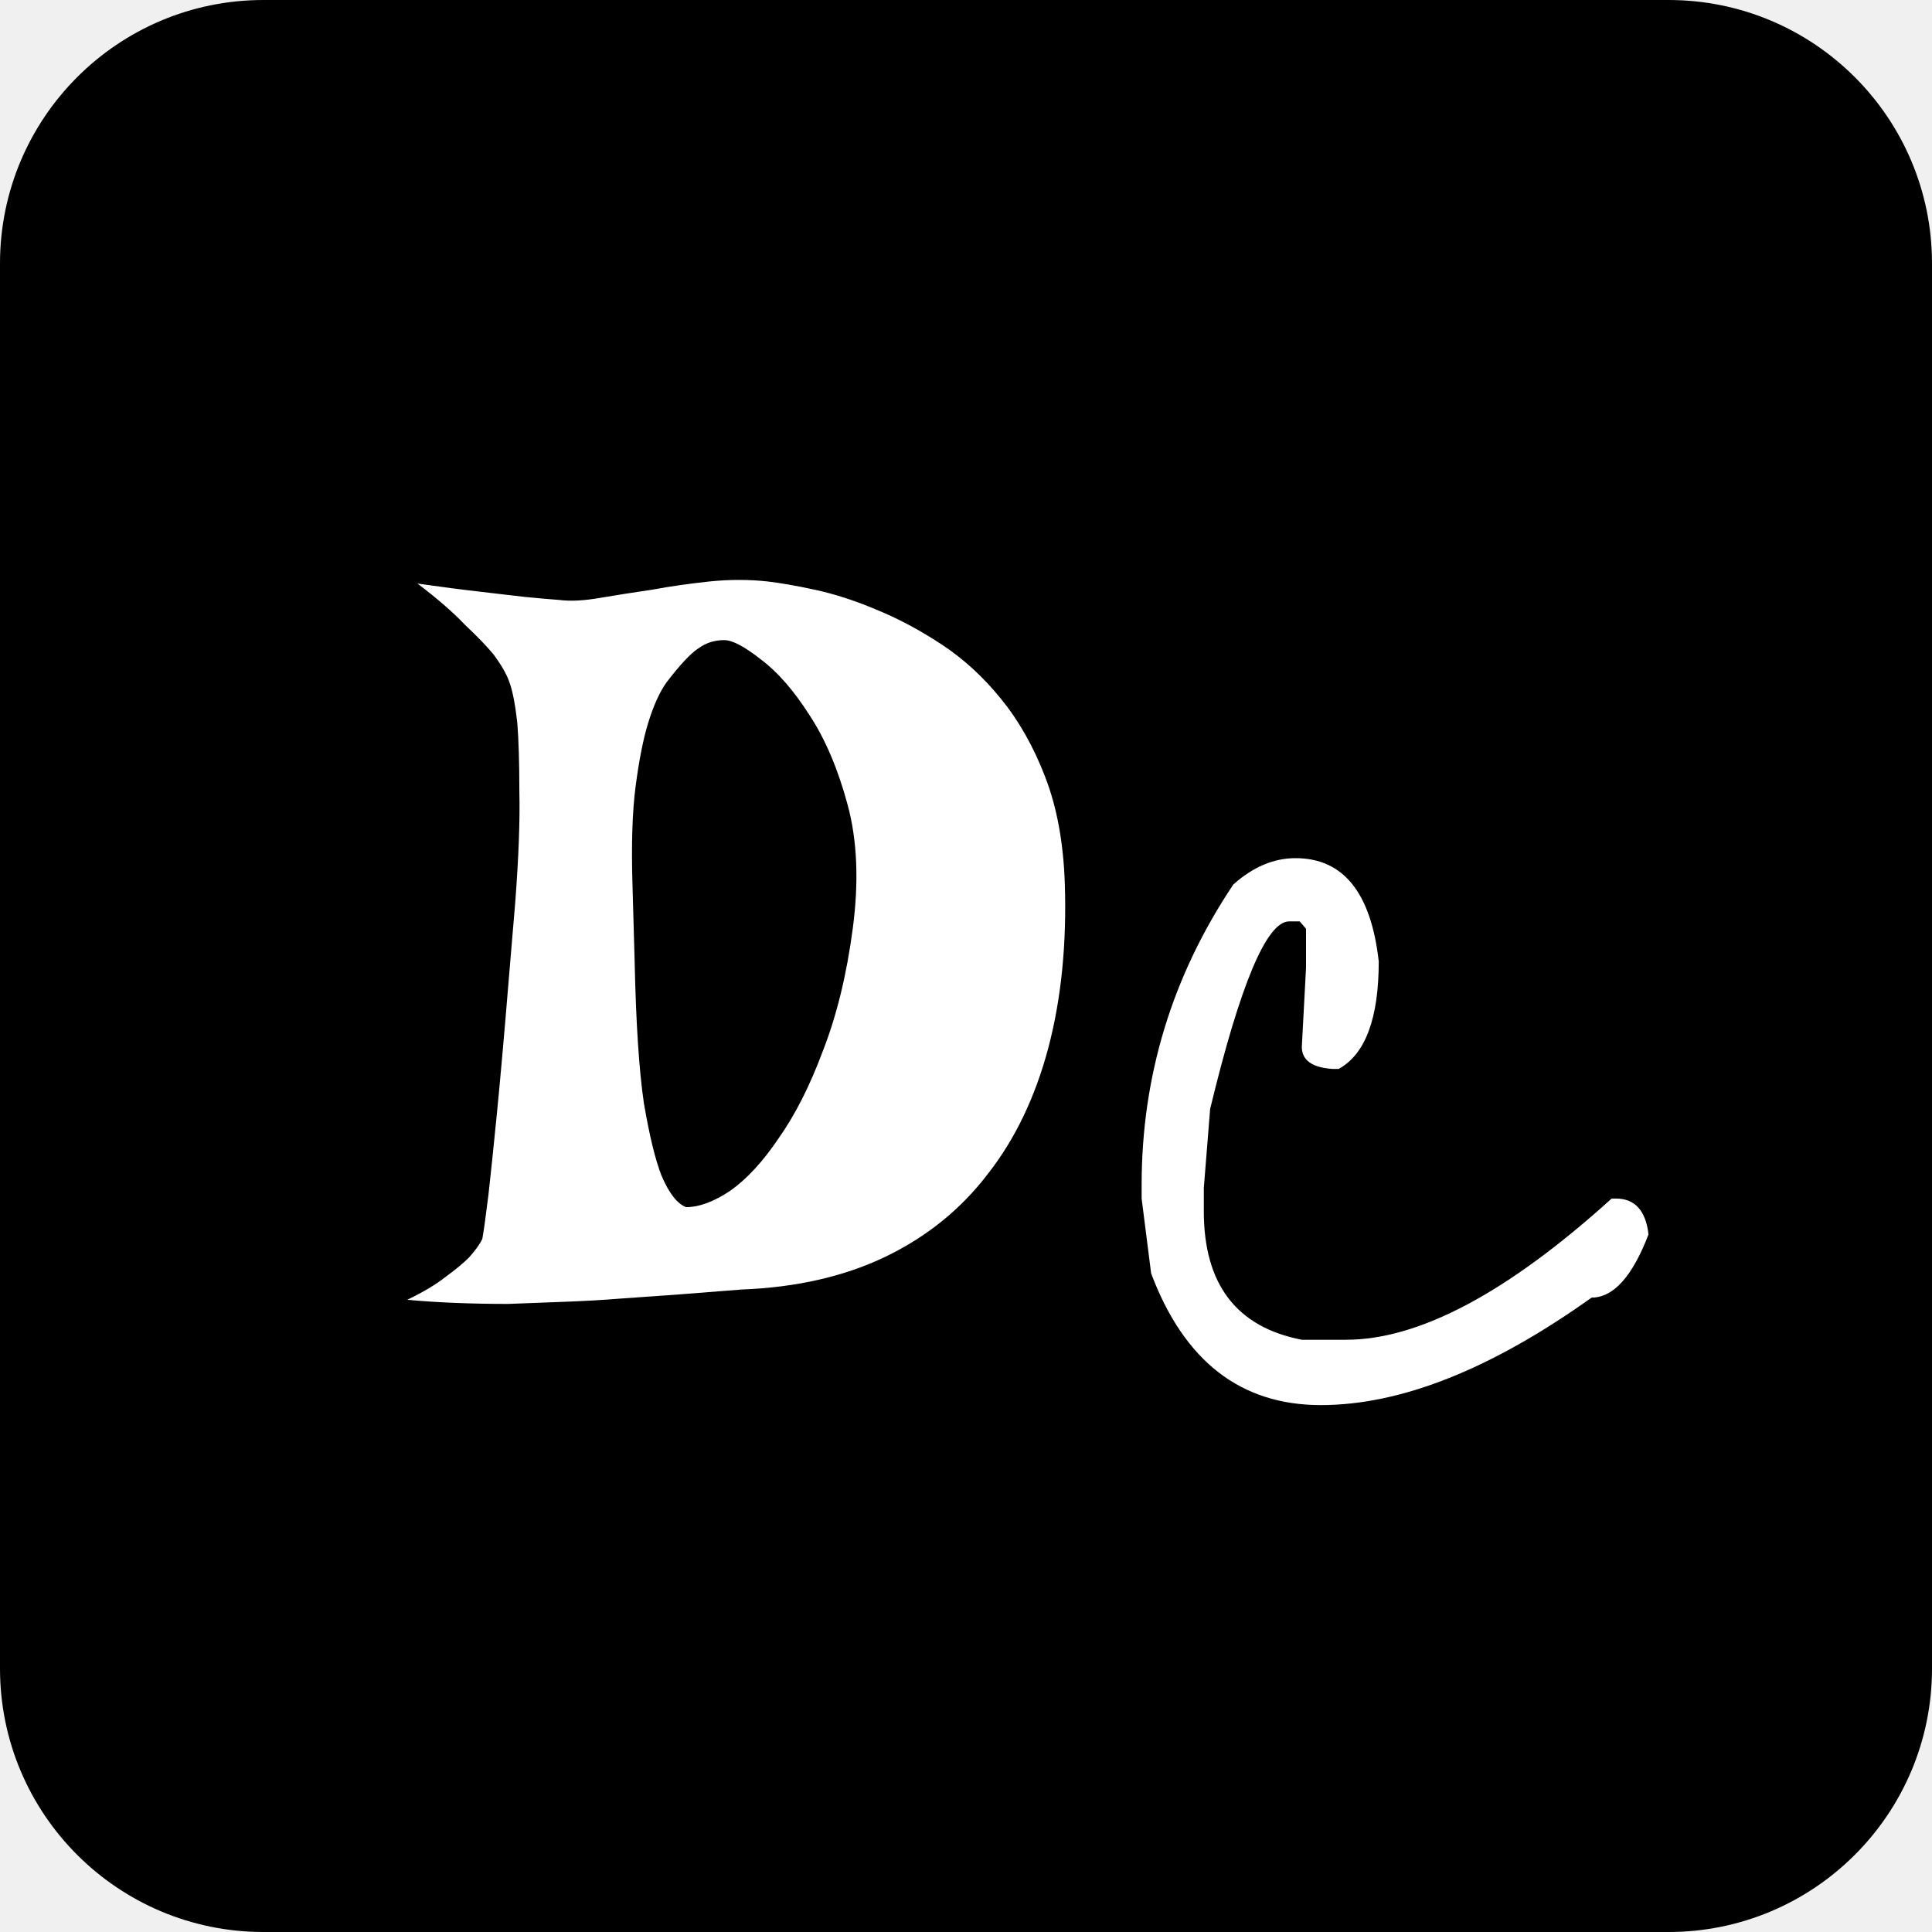
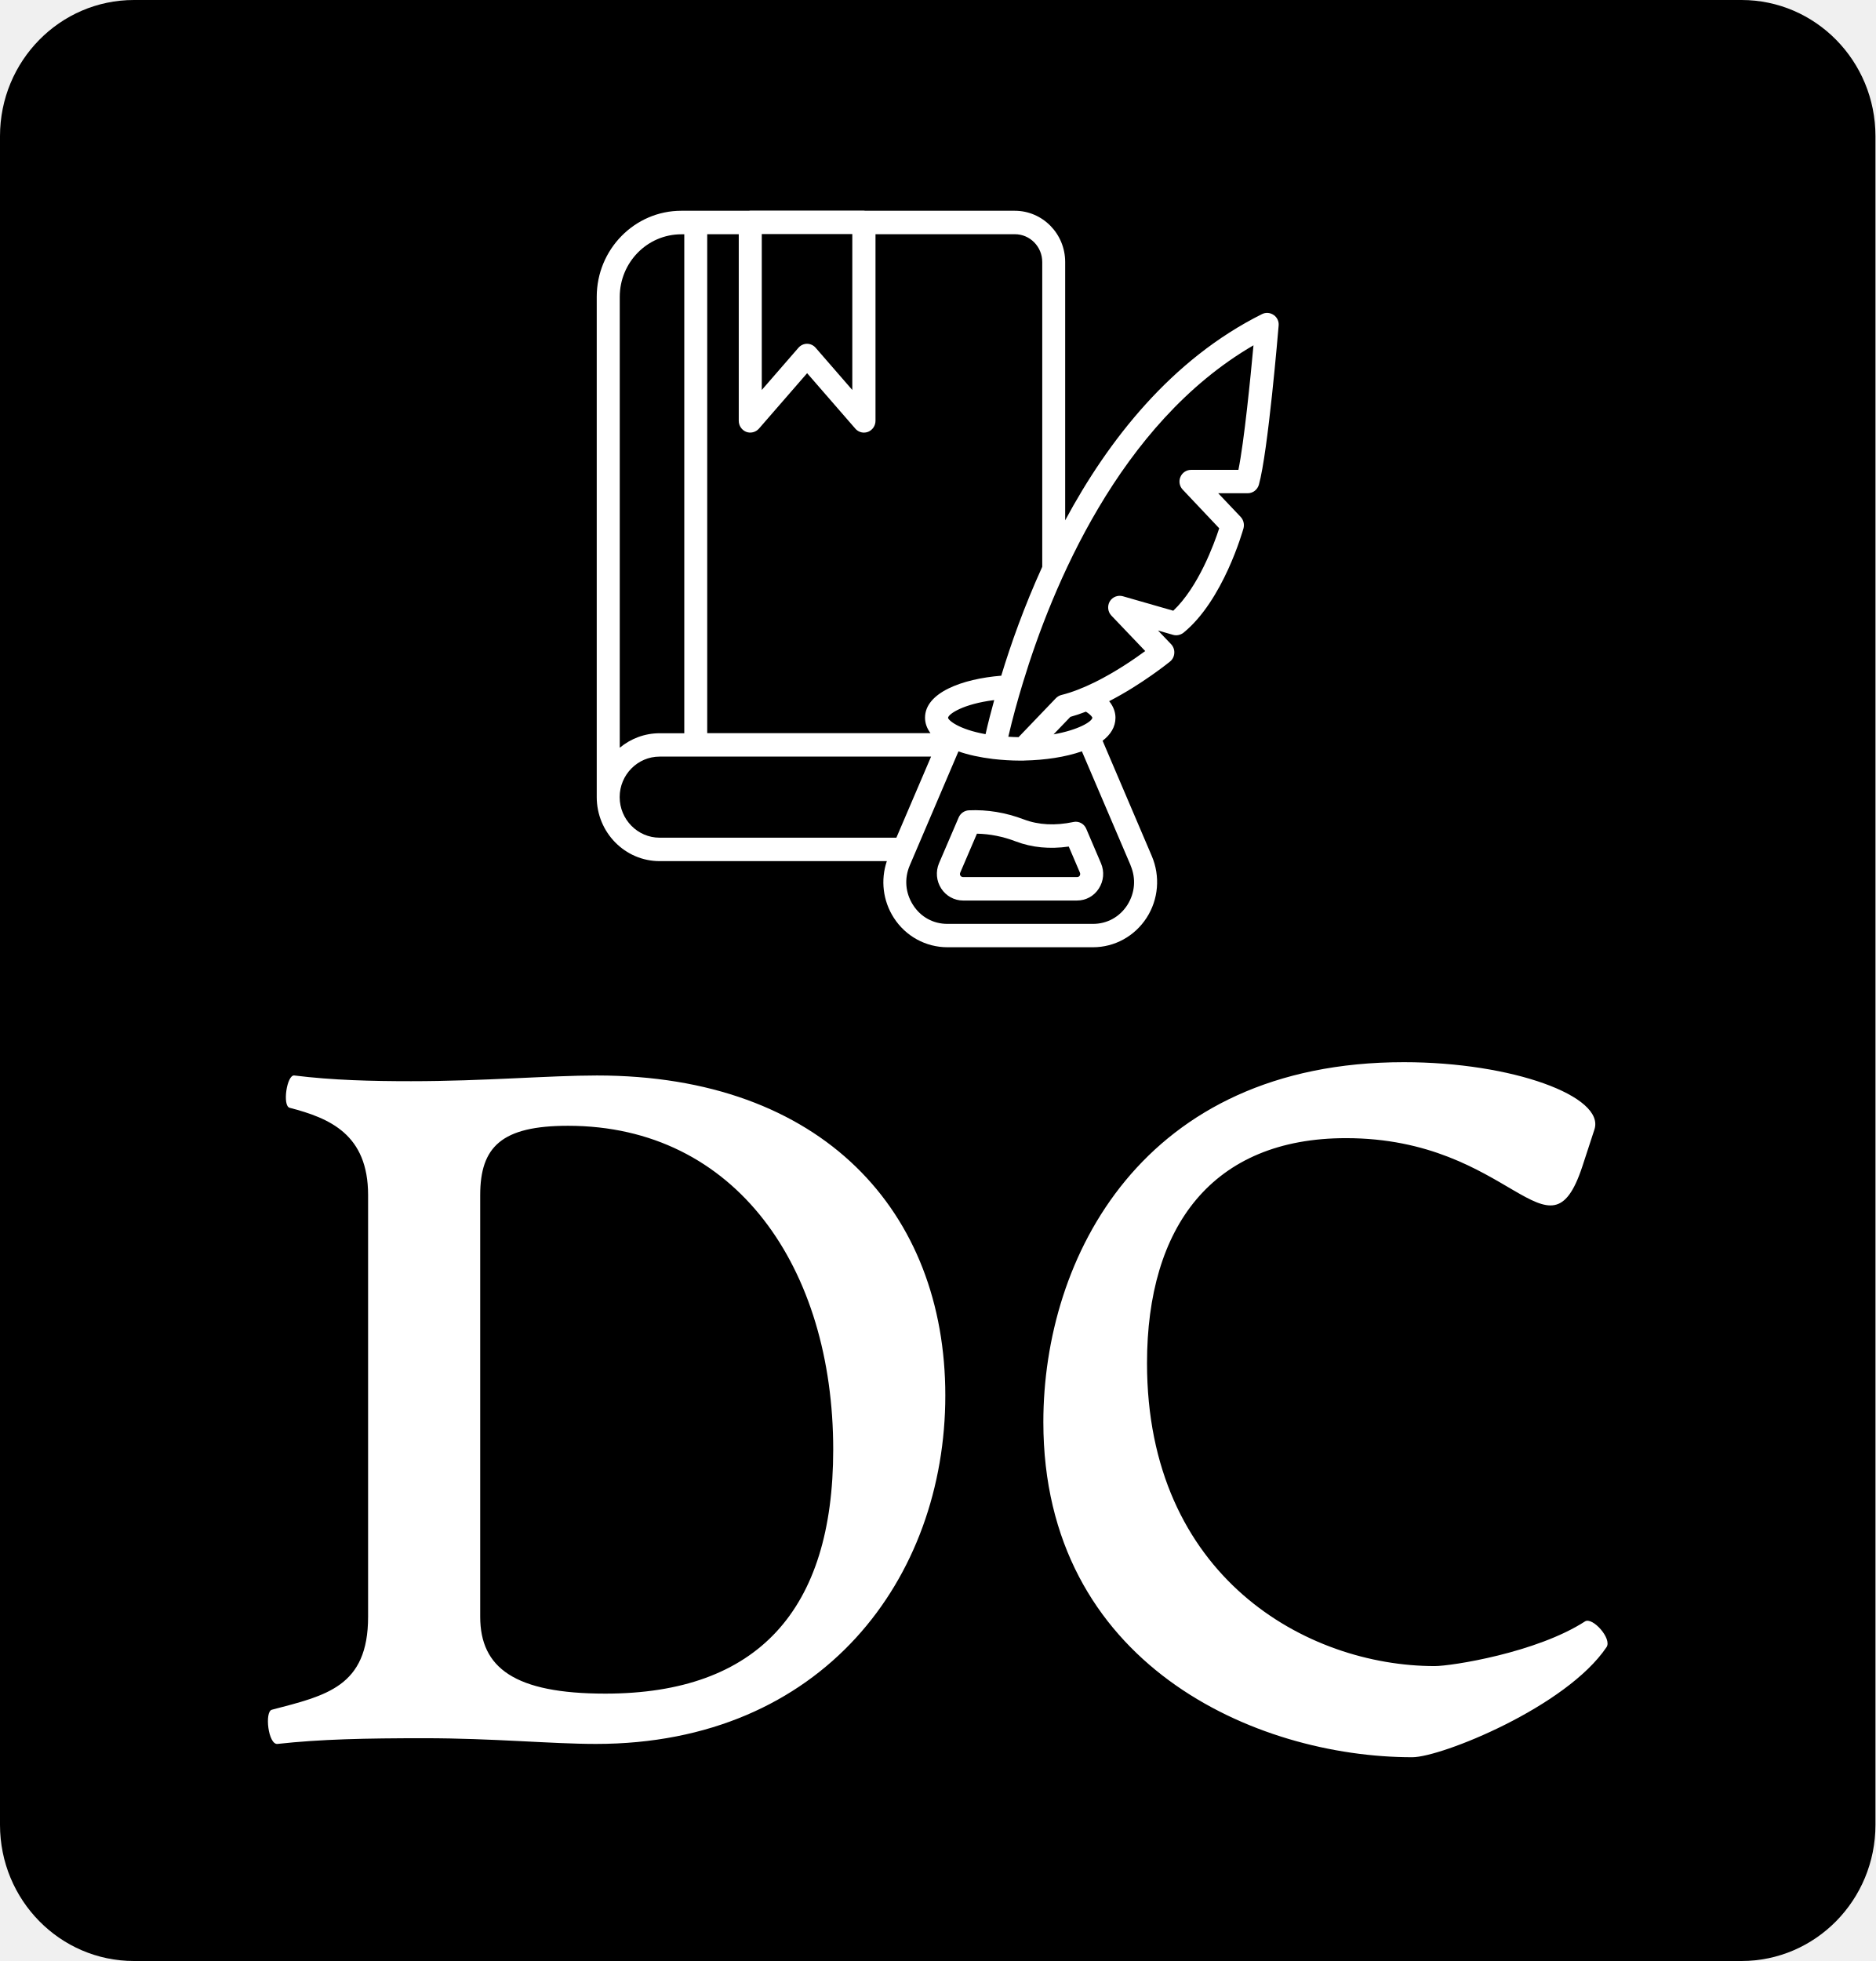
- <svg xmlns="http://www.w3.org/2000/svg" width="22" height="22" viewBox="0 0 22 22" fill="none">
-   <rect width="22" height="22" rx="3" fill="black" />
-   <path d="M4.754 6.645C5.027 6.684 5.266 6.715 5.469 6.738C5.672 6.762 5.84 6.781 5.973 6.797C6.129 6.812 6.262 6.824 6.371 6.832C6.496 6.848 6.648 6.84 6.828 6.809C7.016 6.777 7.215 6.746 7.426 6.715C7.637 6.676 7.855 6.645 8.082 6.621C8.309 6.598 8.527 6.598 8.738 6.621C8.879 6.637 9.059 6.668 9.277 6.715C9.496 6.762 9.727 6.836 9.969 6.938C10.219 7.039 10.469 7.172 10.719 7.336C10.969 7.5 11.195 7.707 11.398 7.957C11.602 8.207 11.77 8.504 11.902 8.848C12.035 9.191 12.109 9.594 12.125 10.055C12.148 10.742 12.086 11.367 11.938 11.93C11.789 12.492 11.559 12.973 11.246 13.371C10.941 13.77 10.555 14.082 10.086 14.309C9.617 14.535 9.07 14.66 8.445 14.684C7.969 14.723 7.5 14.758 7.039 14.789C6.844 14.805 6.637 14.816 6.418 14.824C6.207 14.832 5.996 14.84 5.785 14.848C5.574 14.848 5.371 14.844 5.176 14.836C4.98 14.828 4.801 14.816 4.637 14.801C4.816 14.715 4.961 14.629 5.07 14.543C5.188 14.457 5.277 14.383 5.34 14.32C5.41 14.242 5.461 14.172 5.492 14.109C5.508 14.023 5.531 13.855 5.562 13.605C5.586 13.395 5.617 13.094 5.656 12.703C5.695 12.312 5.742 11.781 5.797 11.109L5.867 10.277C5.906 9.762 5.922 9.34 5.914 9.012C5.914 8.684 5.906 8.426 5.891 8.238C5.867 8.02 5.836 7.859 5.797 7.758C5.766 7.672 5.707 7.57 5.621 7.453C5.543 7.359 5.434 7.246 5.293 7.113C5.16 6.973 4.98 6.816 4.754 6.645ZM7.227 10.957C7.242 11.652 7.277 12.188 7.332 12.562C7.395 12.93 7.461 13.203 7.531 13.383C7.617 13.586 7.711 13.707 7.812 13.746C7.961 13.746 8.129 13.684 8.316 13.559C8.504 13.426 8.688 13.227 8.867 12.961C9.055 12.695 9.223 12.363 9.371 11.965C9.527 11.566 9.641 11.102 9.711 10.57C9.781 10.039 9.762 9.57 9.652 9.164C9.543 8.758 9.398 8.418 9.219 8.145C9.039 7.863 8.855 7.652 8.668 7.512C8.48 7.363 8.34 7.289 8.246 7.289C8.137 7.289 8.039 7.32 7.953 7.383C7.867 7.438 7.746 7.566 7.59 7.77C7.512 7.879 7.441 8.035 7.379 8.238C7.324 8.418 7.277 8.656 7.238 8.953C7.199 9.25 7.188 9.633 7.203 10.102L7.227 10.957Z" fill="white" />
-   <path d="M14.752 9.772C15.296 9.772 15.612 10.164 15.7 10.948C15.7 11.596 15.548 12.004 15.244 12.172H15.172C14.94 12.156 14.824 12.072 14.824 11.92L14.872 11.02V10.576L14.8 10.492H14.68C14.424 10.492 14.124 11.204 13.78 12.628L13.708 13.528V13.792C13.708 14.624 14.08 15.112 14.824 15.256H15.328C16.16 15.256 17.168 14.72 18.352 13.648H18.4C18.616 13.648 18.74 13.784 18.772 14.056C18.588 14.536 18.372 14.776 18.124 14.776C16.98 15.592 15.952 16 15.04 16C14.128 16 13.484 15.5 13.108 14.5L13 13.648V13.492C13 12.252 13.348 11.112 14.044 10.072C14.268 9.872 14.504 9.772 14.752 9.772Z" fill="white" />
+ <svg xmlns="http://www.w3.org/2000/svg" width="22" height="23" viewBox="0 0 22 23" fill="none">
+   <g clip-path="url(#clip0_559_72)">
+     <path d="M20.429 0H1.571C0.704 0 0 0.715 0 1.597V21.403C0 22.285 0.704 23 1.571 23H20.429C21.296 23 22 22.285 22 21.403V1.597C22 0.715 21.296 0 20.429 0Z" fill="black" />
+     <path d="M12.592 9.641C12.378 9.686 12.183 9.676 12.011 9.611C11.798 9.53 11.581 9.494 11.364 9.504C11.313 9.507 11.267 9.539 11.246 9.587L11.015 10.125C10.974 10.223 10.984 10.333 11.041 10.421C11.098 10.509 11.194 10.562 11.297 10.562H12.634C12.738 10.562 12.834 10.51 12.89 10.421C12.947 10.333 12.957 10.223 12.915 10.125L12.742 9.72C12.717 9.661 12.654 9.627 12.591 9.641H12.592ZM12.666 10.271C12.661 10.278 12.651 10.287 12.635 10.287H11.298C11.281 10.287 11.272 10.278 11.267 10.271C11.262 10.265 11.257 10.252 11.264 10.235L11.46 9.778C11.612 9.781 11.765 9.811 11.916 9.869C12.106 9.941 12.314 9.961 12.537 9.929L12.668 10.235C12.675 10.252 12.669 10.265 12.665 10.271H12.666Z" fill="white" />
+     <path d="M14.94 3.694C14.899 3.666 14.848 3.662 14.804 3.684C13.741 4.214 12.999 5.165 12.495 6.103V3.073C12.495 2.741 12.23 2.472 11.903 2.472H10.151C10.145 2.472 10.139 2.47 10.133 2.47H8.801C8.795 2.47 8.789 2.471 8.783 2.472H7.992C7.445 2.472 7 2.925 7 3.481V9.349C7 9.763 7.331 10.1 7.738 10.1H10.403C10.328 10.322 10.357 10.566 10.485 10.765C10.624 10.981 10.86 11.11 11.114 11.11H12.821C13.075 11.11 13.31 10.981 13.45 10.765C13.59 10.549 13.612 10.277 13.511 10.04L12.934 8.688C13.028 8.616 13.085 8.526 13.085 8.418C13.085 8.363 13.068 8.294 13.011 8.224C13.396 8.026 13.711 7.77 13.725 7.759C13.755 7.735 13.773 7.699 13.775 7.66C13.778 7.622 13.764 7.584 13.738 7.556L13.584 7.395L13.761 7.446C13.802 7.458 13.848 7.448 13.883 7.421C14.349 7.042 14.577 6.23 14.587 6.196C14.599 6.149 14.587 6.099 14.554 6.063L14.29 5.785H14.637C14.697 5.785 14.75 5.744 14.767 5.686C14.874 5.308 14.994 3.88 14.999 3.819C15.004 3.769 14.981 3.722 14.941 3.694H14.94ZM8.936 2.745H9.998V4.574L9.568 4.079C9.543 4.05 9.506 4.032 9.467 4.032C9.428 4.032 9.391 4.05 9.366 4.079L8.936 4.574V2.745ZM8.297 2.747H8.666V4.936C8.666 4.993 8.701 5.044 8.753 5.065C8.805 5.085 8.865 5.07 8.903 5.027L9.468 4.377L10.033 5.027C10.059 5.057 10.096 5.074 10.135 5.074C10.151 5.074 10.167 5.071 10.183 5.065C10.235 5.044 10.27 4.993 10.27 4.936V2.747H11.905C12.082 2.747 12.226 2.893 12.226 3.073V6.648C12.013 7.116 11.857 7.558 11.748 7.916C11.747 7.918 11.746 7.921 11.746 7.925C11.286 7.962 10.851 8.124 10.851 8.418C10.851 8.483 10.874 8.544 10.915 8.599H8.296V2.747H8.297ZM11.663 8.21C11.626 8.344 11.591 8.478 11.561 8.611C11.241 8.553 11.125 8.447 11.121 8.419C11.126 8.373 11.301 8.256 11.663 8.211V8.21ZM7.27 3.482C7.27 3.077 7.594 2.748 7.992 2.748H8.027V8.6H7.738C7.561 8.6 7.398 8.664 7.27 8.77V3.482ZM10.515 9.825H7.737C7.48 9.825 7.269 9.611 7.269 9.349C7.269 9.087 7.48 8.874 7.737 8.874H10.922L10.515 9.825ZM13.262 10.15C13.328 10.304 13.314 10.473 13.224 10.615C13.133 10.756 12.986 10.836 12.821 10.836H11.114C10.948 10.836 10.801 10.756 10.711 10.615C10.62 10.473 10.606 10.305 10.672 10.15L11.243 8.813C11.357 8.853 11.493 8.883 11.649 8.902C11.755 8.914 11.863 8.921 11.967 8.921C11.975 8.921 11.984 8.921 11.992 8.921C11.998 8.921 12.003 8.921 12.009 8.921C12.011 8.921 12.015 8.921 12.018 8.92C12.256 8.915 12.498 8.88 12.691 8.812L13.263 10.15H13.262ZM12.359 8.613L12.556 8.408C12.614 8.392 12.675 8.371 12.738 8.347C12.798 8.384 12.814 8.413 12.814 8.418C12.808 8.465 12.647 8.562 12.359 8.613ZM14.529 5.511H13.971C13.917 5.511 13.868 5.544 13.847 5.594C13.825 5.645 13.836 5.703 13.874 5.743L14.302 6.196C14.241 6.384 14.057 6.885 13.763 7.163L13.171 6.993C13.113 6.977 13.05 7.001 13.018 7.054C12.987 7.108 12.995 7.176 13.037 7.22L13.434 7.636C13.305 7.731 13.086 7.881 12.846 8C12.702 8.071 12.569 8.122 12.452 8.151C12.427 8.157 12.405 8.17 12.386 8.189L11.948 8.646C11.908 8.646 11.868 8.643 11.828 8.641C11.877 8.43 11.936 8.214 12.002 7.999C12.337 6.899 13.125 4.967 14.704 4.05C14.668 4.439 14.595 5.175 14.527 5.512L14.529 5.511Z" fill="white" />
+     <path d="M3.255 20.454C3.146 20.465 3.102 20.075 3.189 20.053C3.825 19.886 4.318 19.786 4.318 18.962V14.017C4.318 13.305 3.869 13.115 3.398 12.993C3.31 12.971 3.365 12.603 3.452 12.614C3.902 12.67 4.362 12.681 4.822 12.681C5.676 12.681 6.443 12.614 7.002 12.614C9.653 12.614 11.089 14.218 11.089 16.367C11.089 18.505 9.653 20.454 6.991 20.454C6.465 20.454 5.786 20.387 4.975 20.387C4.296 20.387 3.759 20.398 3.255 20.454ZM7.101 19.864C8.887 19.864 9.774 18.884 9.774 17.002C9.774 14.875 8.635 13.204 6.663 13.204C5.885 13.204 5.633 13.45 5.633 14.017V18.962C5.633 19.563 6.038 19.864 7.101 19.864ZM16.567 20.61C14.726 20.61 12.239 19.518 12.239 16.679C12.239 14.752 13.4 12.458 16.468 12.458C17.739 12.458 18.834 12.859 18.703 13.249L18.561 13.683C18.166 14.875 17.739 13.349 15.789 13.349C14.222 13.349 13.455 14.385 13.455 15.988C13.455 18.494 15.329 19.541 16.83 19.541C17.027 19.541 18.024 19.385 18.593 19.017C18.681 18.962 18.911 19.218 18.846 19.318C18.374 20.02 16.906 20.61 16.567 20.61Z" fill="white" />
+   </g>
+   <defs>
+     <clipPath id="clip0_559_72">
+       <rect width="22" height="23" fill="white" />
+     </clipPath>
+   </defs>
</svg>
